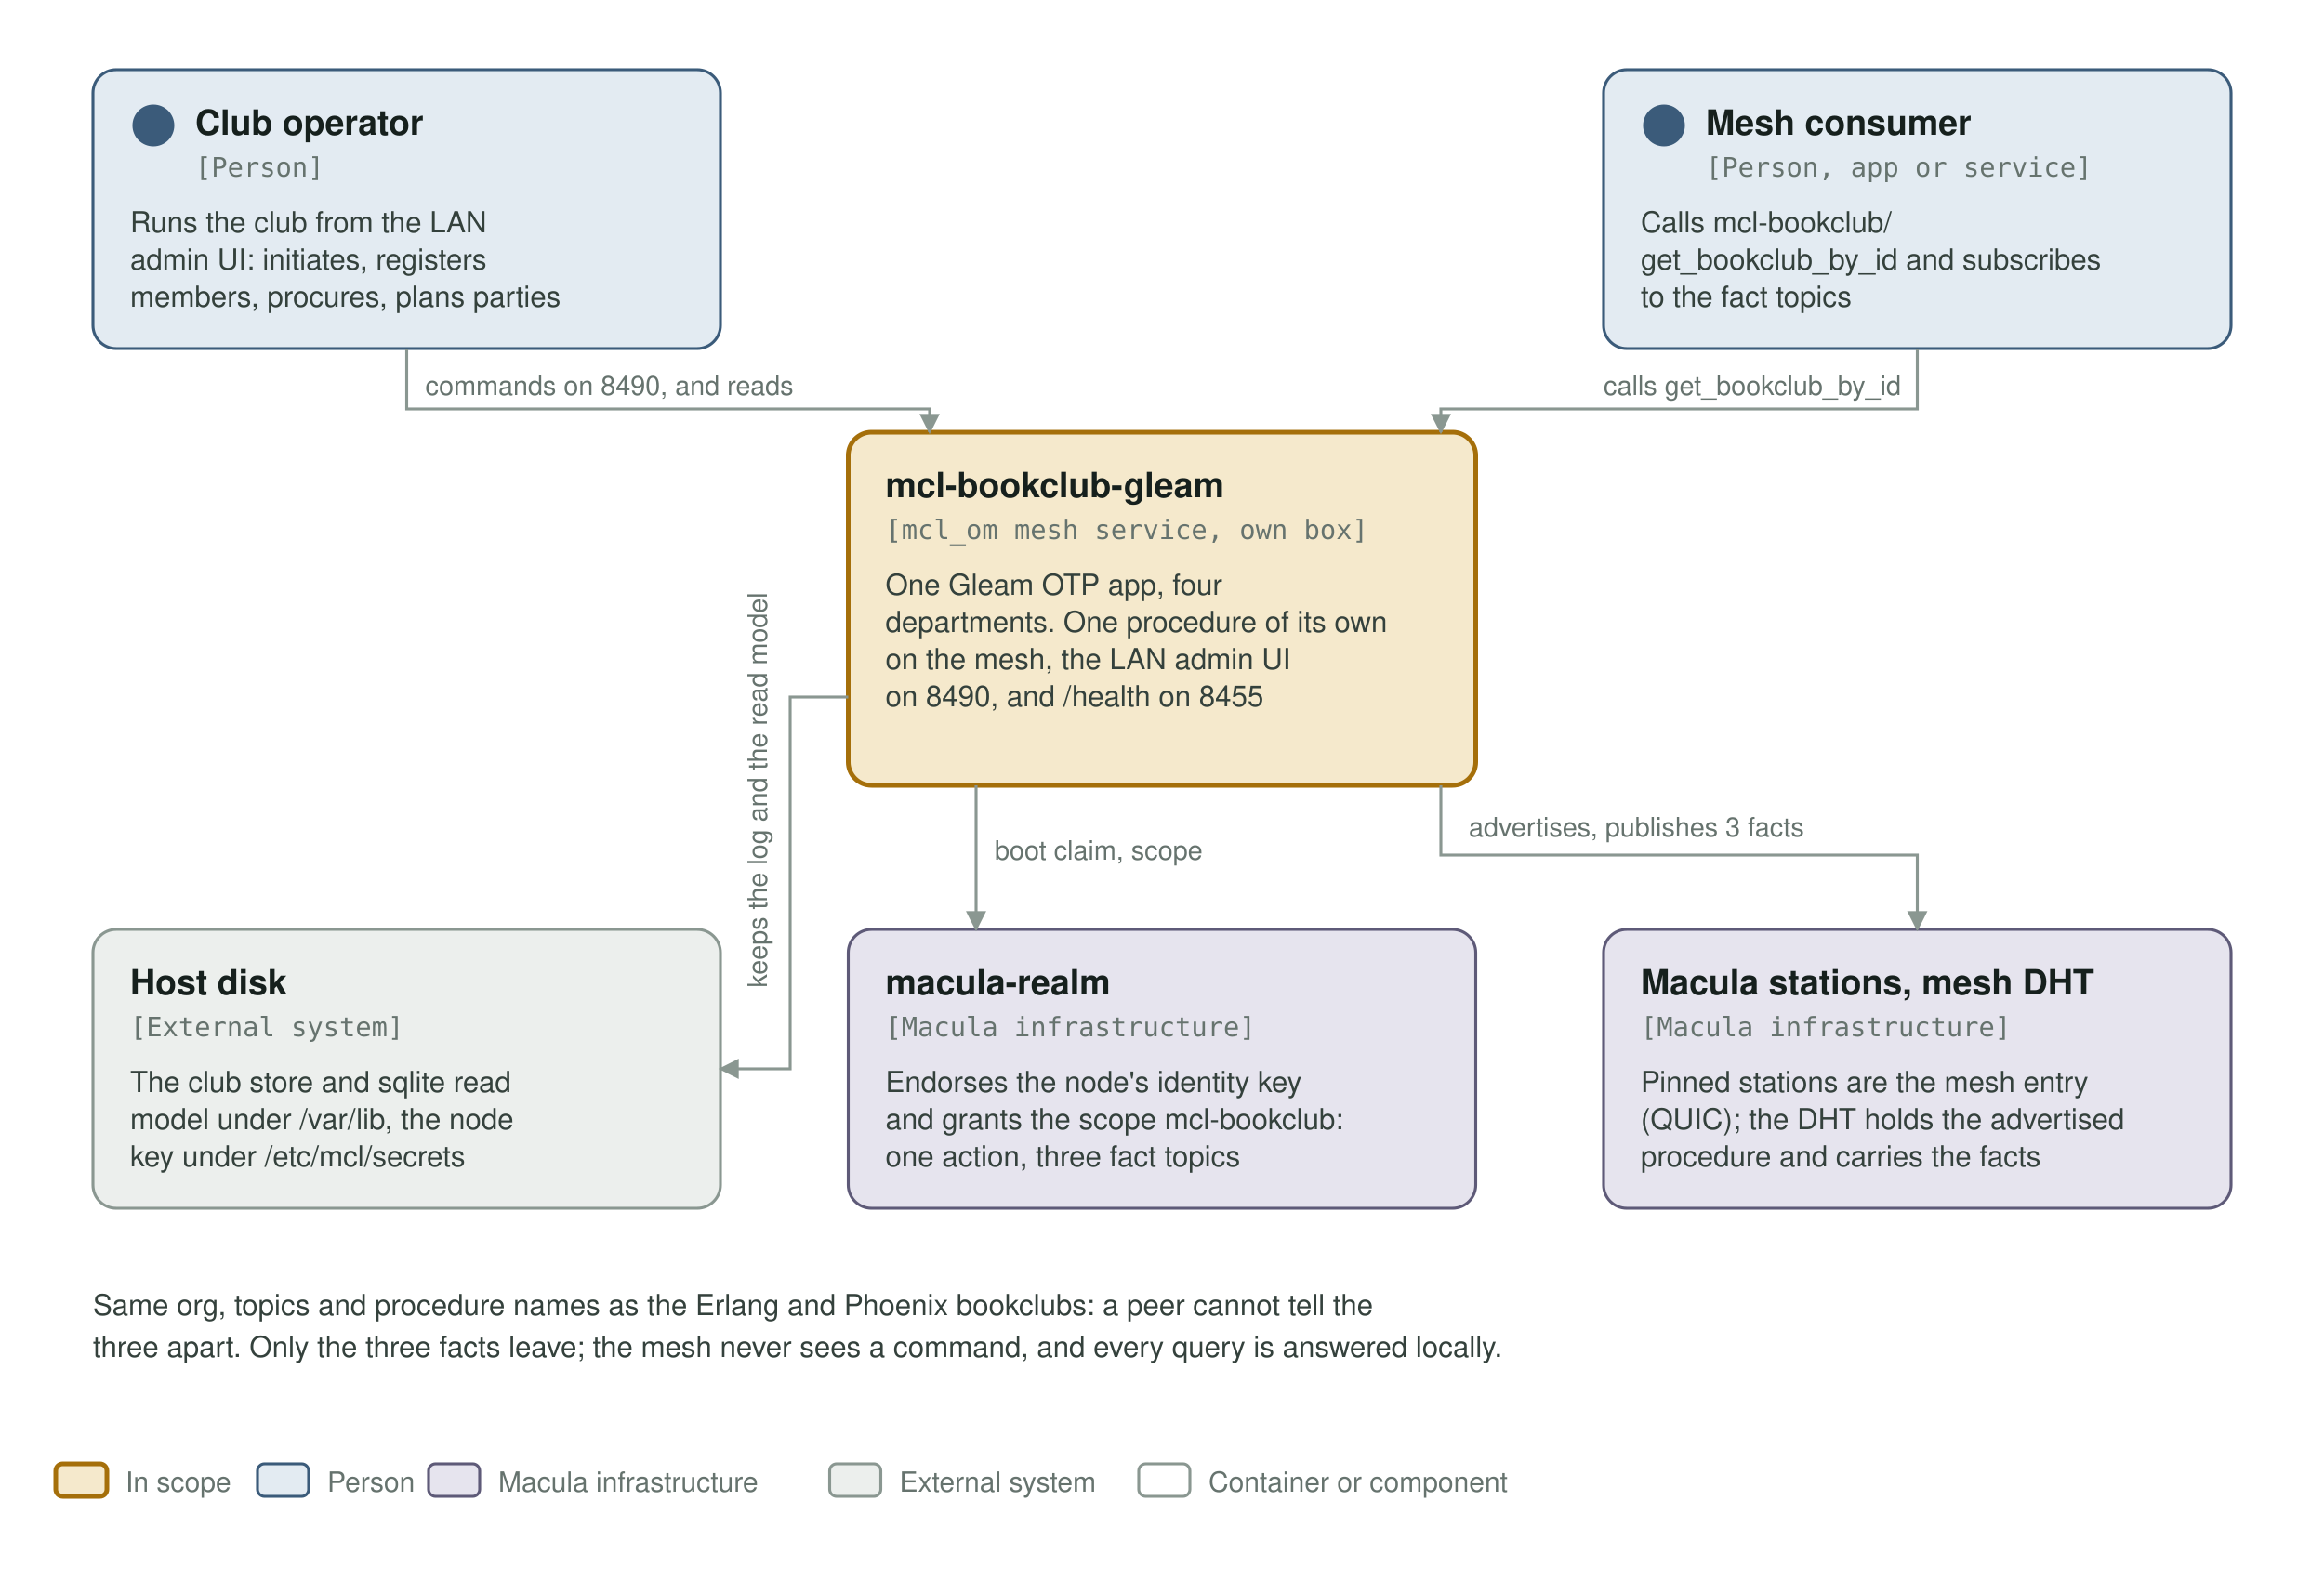
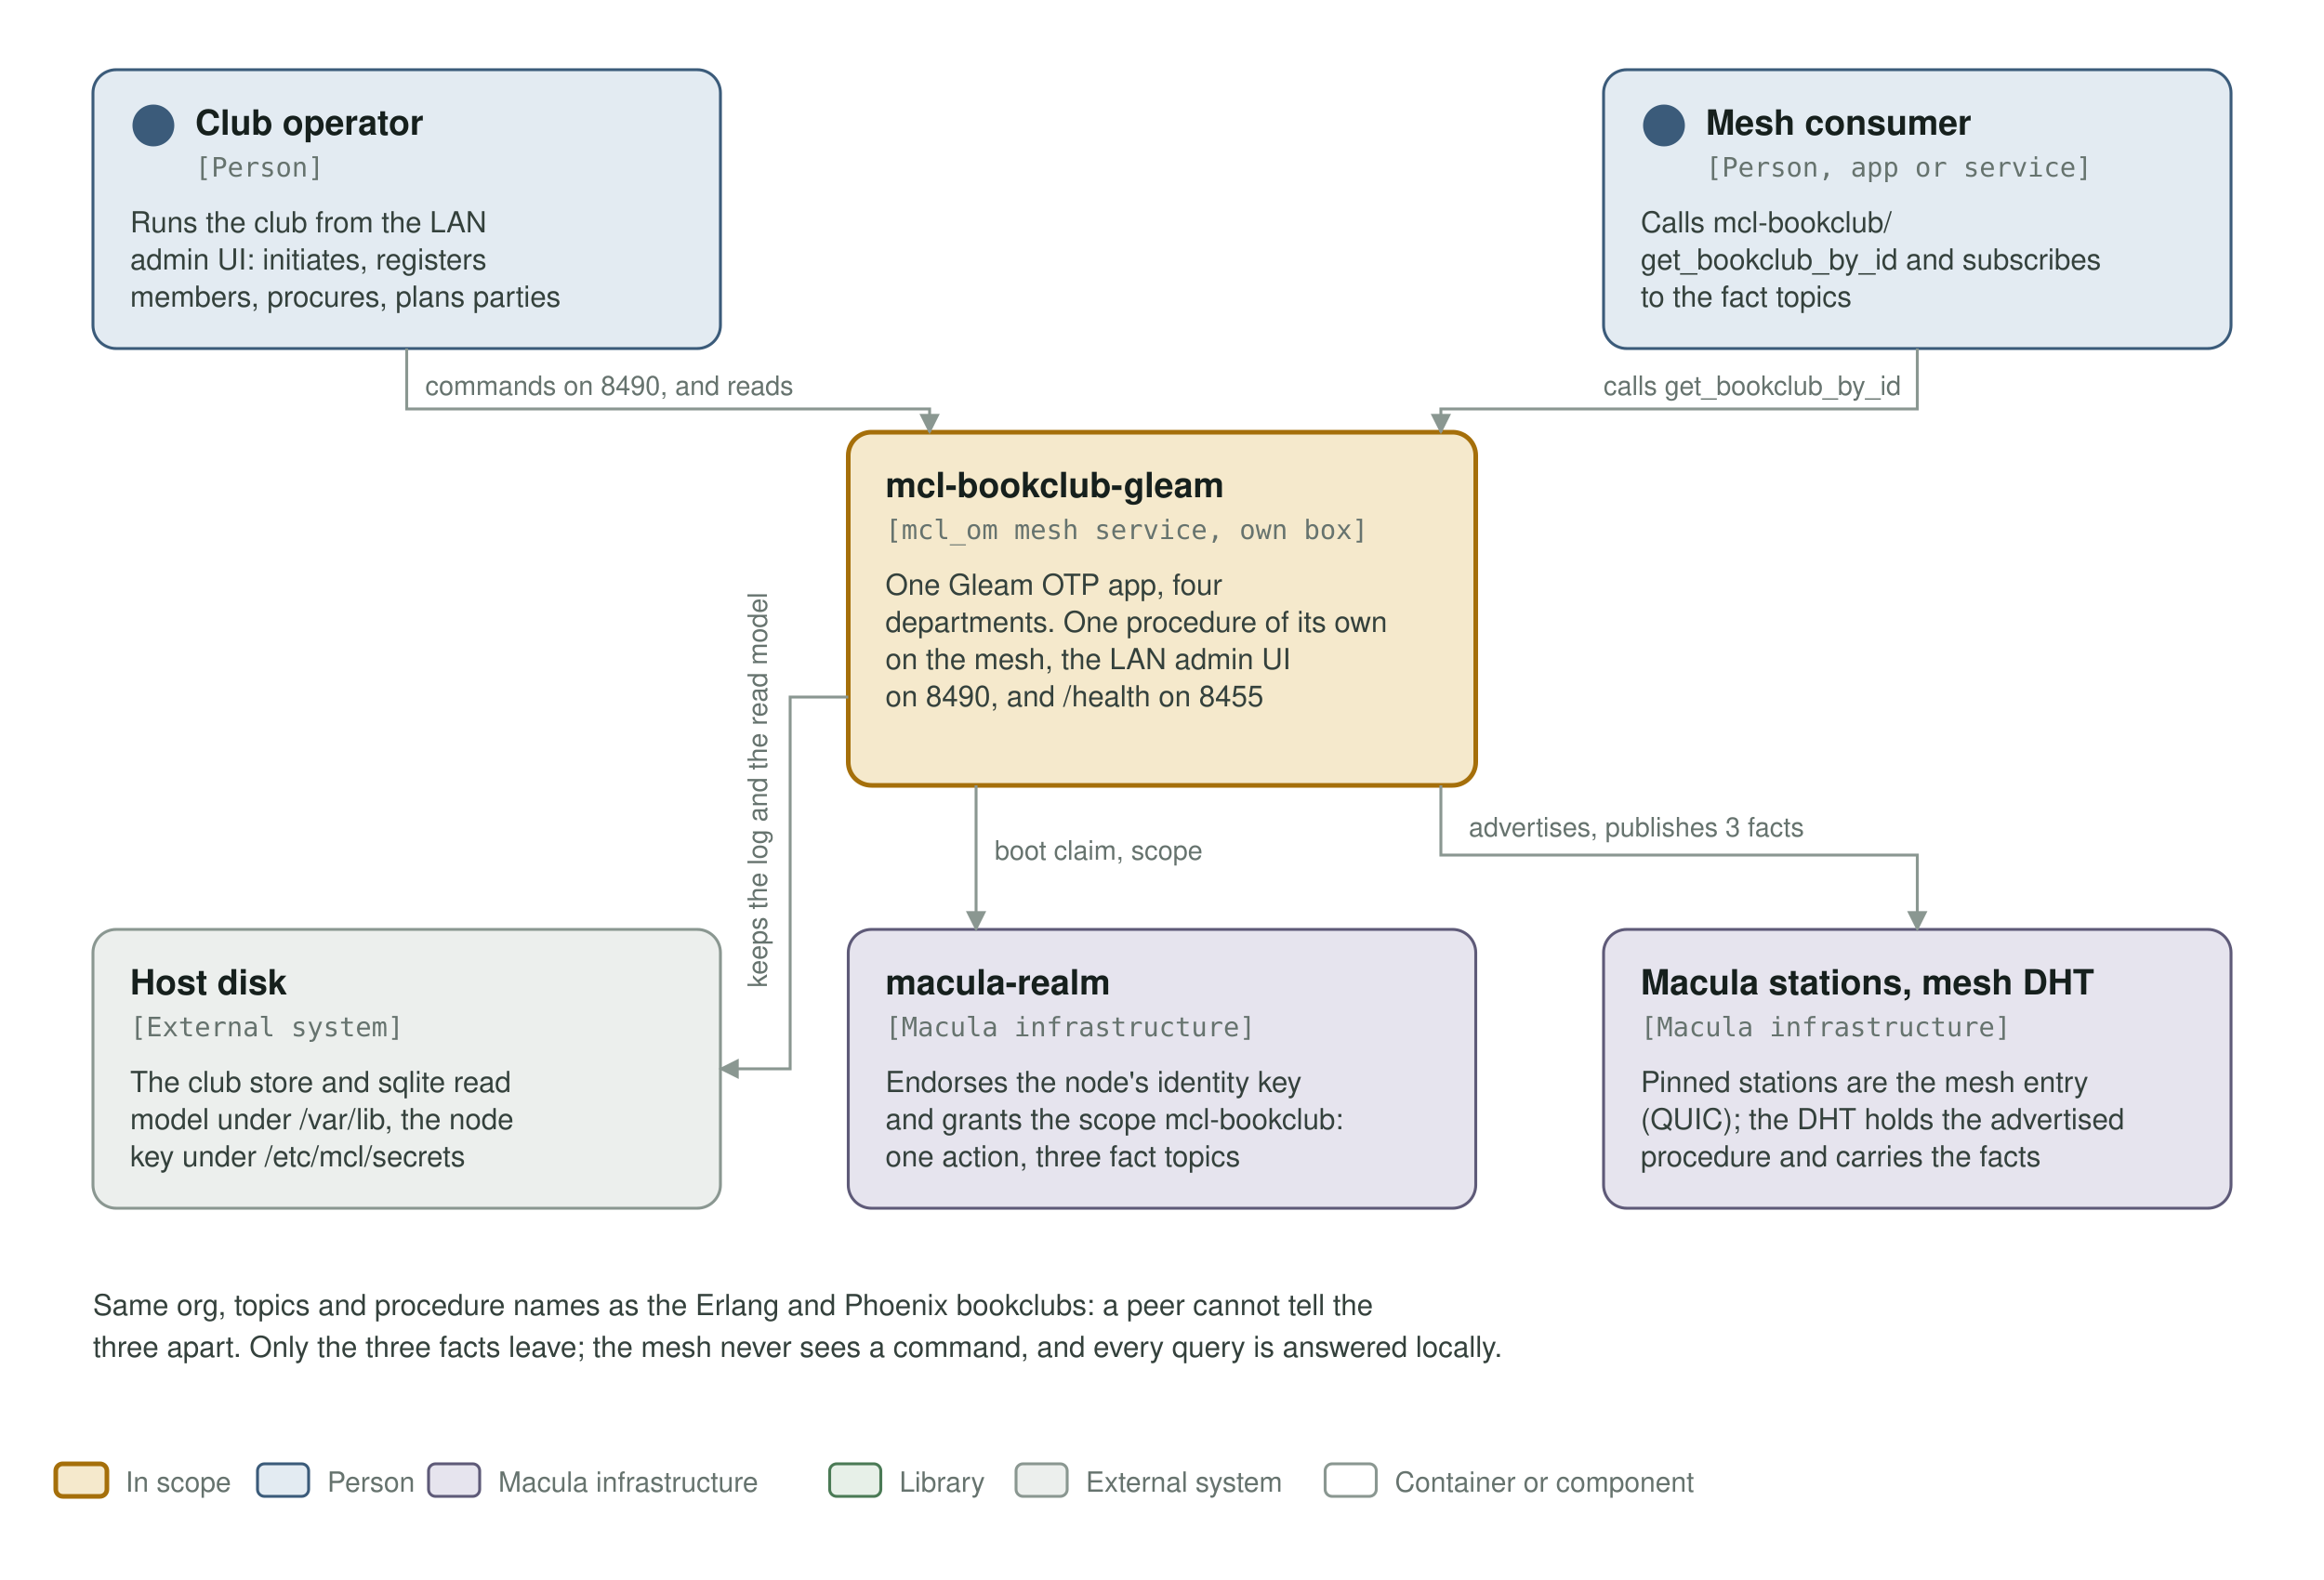
<svg xmlns="http://www.w3.org/2000/svg" viewBox="0 0 1000 680" role="img" aria-label="mcl-bookclub-gleam system context">
  <style>
.t-name { font-family: "Atkinson Hyperlegible", "Segoe UI", system-ui, -apple-system, Helvetica, Arial, sans-serif; font-size: 15px; font-weight: 700; }
.t-desc { font-family: "Atkinson Hyperlegible", "Segoe UI", system-ui, -apple-system, Helvetica, Arial, sans-serif; font-size: 12.5px; }
.t-rel { font-family: "Atkinson Hyperlegible", "Segoe UI", system-ui, -apple-system, Helvetica, Arial, sans-serif; font-size: 11.5px; paint-order: stroke; stroke-width: 4px; stroke-linejoin: round; }
.t-code { font-family: "JetBrains Mono", ui-monospace, Menlo, Consolas, monospace; font-size: 13px; font-weight: 600; }
.t-type { font-family: "JetBrains Mono", ui-monospace, Menlo, Consolas, monospace; font-size: 11.5px; }
.t-bound { font-family: "JetBrains Mono", ui-monospace, Menlo, Consolas, monospace; font-size: 12px; font-weight: 600; }
.t-leg { font-family: "Atkinson Hyperlegible", "Segoe UI", system-ui, -apple-system, Helvetica, Arial, sans-serif; font-size: 12px; }
.edge { fill: none; stroke-width: 1.25; }
.edge-later { fill: none; stroke-width: 1.25; stroke-dasharray: 5 4; }
.bg { fill: #FFFFFF; }
.b-sys { fill: #F5E9CC; stroke: #A56F0A; stroke-width: 2; }
.b-per { fill: #E3EBF2; stroke: #3B5B7A; stroke-width: 1.25; }
.b-mac { fill: #E6E4EE; stroke: #5E5A78; stroke-width: 1.25; }
+ .b-lib { fill: #E7F0E8; stroke: #4A7A55; stroke-width: 1.25; }
.b-ext { fill: #ECEFED; stroke: #8A9791; stroke-width: 1.25; }
.b-cmp { fill: #FFFFFF; stroke: #8A9791; stroke-width: 1.25; }
.b-later { fill: none; stroke: #8A9791; stroke-width: 1.25; stroke-dasharray: 5 4; }
.bound { fill: none; stroke: #B3BDB8; stroke-width: 1; }
.head { fill: #3B5B7A; }
.t-name, .t-code { fill: #16201D; }
.t-type, .t-bound, .t-leg { fill: #66736E; }
.t-desc { fill: #34413C; }
.t-rel { fill: #66736E; stroke: #FFFFFF; }
.edge, .edge-later { stroke: #8A9791; }
.arrowhead { fill: #8A9791; }
@media (prefers-color-scheme: dark) {
.bg { fill: #171F1C; }
.b-sys { fill: #3A2E13; stroke: #E3AA3C; }
.b-per { fill: #1D2A36; stroke: #8EB4D8; }
.b-mac { fill: #26243A; stroke: #A9A4C8; }
+ .b-lib { fill: #1A241C; stroke: #8FBE9B; }
.b-ext { fill: #1C2421; stroke: #7D8B85; }
.b-cmp { fill: #171F1C; stroke: #7D8B85; }
.b-later { stroke: #7D8B85; }
.bound { stroke: #4A5752; }
.head { fill: #8EB4D8; }
.t-name, .t-code { fill: #E6ECE9; }
.t-type, .t-bound, .t-leg { fill: #93A09A; }
.t-desc { fill: #C3CDC8; }
.t-rel { fill: #93A09A; stroke: #171F1C; }
.edge, .edge-later { stroke: #7D8B85; }
.arrowhead { fill: #7D8B85; }
}
</style>
  <defs>
    <marker id="a" viewBox="0 0 10 10" refX="9" refY="5" markerWidth="7" markerHeight="7" orient="auto-start-reverse">
      <path class="arrowhead" d="M0 0L10 5L0 10z" />
    </marker>
  </defs>
  <rect class="bg" x="0" y="0" width="1000" height="680" />
  <rect class="b-per" x="40" y="30" width="270" height="120" rx="10" />
  <circle class="head" cx="66" cy="54" r="9" />
  <text class="t-name" x="84" y="58">Club operator</text>
  <text class="t-type" x="84" y="76">[Person]</text>
  <text class="t-desc" x="56" y="100">Runs the club from the LAN</text>
  <text class="t-desc" x="56" y="116">admin UI: initiates, registers</text>
  <text class="t-desc" x="56" y="132">members, procures, plans parties</text>
  <rect class="b-per" x="690" y="30" width="270" height="120" rx="10" />
  <circle class="head" cx="716" cy="54" r="9" />
  <text class="t-name" x="734" y="58">Mesh consumer</text>
  <text class="t-type" x="734" y="76">[Person, app or service]</text>
  <text class="t-desc" x="706" y="100">Calls mcl-bookclub/</text>
  <text class="t-desc" x="706" y="116">get_bookclub_by_id and subscribes</text>
  <text class="t-desc" x="706" y="132">to the fact topics</text>
  <rect class="b-sys" x="365" y="186" width="270" height="152" rx="10" />
  <text class="t-name" x="381" y="214">mcl-bookclub-gleam</text>
  <text class="t-type" x="381" y="232">[mcl_om mesh service, own box]</text>
  <text class="t-desc" x="381" y="256">One Gleam OTP app, four</text>
  <text class="t-desc" x="381" y="272">departments. One procedure of its own</text>
  <text class="t-desc" x="381" y="288">on the mesh, the LAN admin UI</text>
  <text class="t-desc" x="381" y="304">on 8490, and /health on 8455</text>
  <rect class="b-ext" x="40" y="400" width="270" height="120" rx="10" />
  <text class="t-name" x="56" y="428">Host disk</text>
  <text class="t-type" x="56" y="446">[External system]</text>
  <text class="t-desc" x="56" y="470">The club store and sqlite read</text>
  <text class="t-desc" x="56" y="486">model under /var/lib, the node</text>
  <text class="t-desc" x="56" y="502">key under /etc/mcl/secrets</text>
  <rect class="b-mac" x="365" y="400" width="270" height="120" rx="10" />
  <text class="t-name" x="381" y="428">macula-realm</text>
  <text class="t-type" x="381" y="446">[Macula infrastructure]</text>
  <text class="t-desc" x="381" y="470">Endorses the node's identity key</text>
  <text class="t-desc" x="381" y="486">and grants the scope mcl-bookclub:</text>
  <text class="t-desc" x="381" y="502">one action, three fact topics</text>
  <rect class="b-mac" x="690" y="400" width="270" height="120" rx="10" />
  <text class="t-name" x="706" y="428">Macula stations, mesh DHT</text>
  <text class="t-type" x="706" y="446">[Macula infrastructure]</text>
  <text class="t-desc" x="706" y="470">Pinned stations are the mesh entry</text>
  <text class="t-desc" x="706" y="486">(QUIC); the DHT holds the advertised</text>
  <text class="t-desc" x="706" y="502">procedure and carries the facts</text>
  <path class="edge" d="M175 150V176H400V186" marker-end="url(#a)" />
  <text class="t-rel" x="183" y="170">commands on 8490, and reads</text>
  <path class="edge" d="M825 150V176H620V186" marker-end="url(#a)" />
  <text class="t-rel" x="690" y="170">calls get_bookclub_by_id</text>
  <path class="edge" d="M420 338V400" marker-end="url(#a)" />
  <text class="t-rel" x="428" y="370">boot claim, scope</text>
  <path class="edge" d="M620 338V368H825V400" marker-end="url(#a)" />
  <text class="t-rel" x="632" y="360">advertises, publishes 3 facts</text>
  <path class="edge" d="M365 300H340V460H310" marker-end="url(#a)" />
  <text class="t-rel" x="330" y="340" text-anchor="middle" transform="rotate(-90 330 340)">keeps the log and the read model</text>
  <text class="t-desc" x="40" y="566">Same org, topics and procedure names as the Erlang and Phoenix bookclubs: a peer cannot tell the</text>
  <text class="t-desc" x="40" y="584">three apart. Only the three facts leave; the mesh never sees a command, and every query is answered locally.</text>
  <rect class="b-sys" x="24" y="630" width="22" height="14" rx="3" />
  <text class="t-leg" x="54" y="642">In scope</text>
  <rect class="b-per" x="110.8" y="630" width="22" height="14" rx="3" />
  <text class="t-leg" x="140.8" y="642">Person</text>
  <rect class="b-mac" x="184.4" y="630" width="22" height="14" rx="3" />
  <text class="t-leg" x="214.4" y="642">Macula infrastructure</text>
-   <rect class="b-ext" x="357.0" y="630" width="22" height="14" rx="3" />
-   <text class="t-leg" x="387.0" y="642">External system</text>
-   <rect class="b-cmp" x="490.0" y="630" width="22" height="14" rx="3" />
-   <text class="t-leg" x="520.0" y="642">Container or component</text>
+   <rect class="b-lib" x="357.0" y="630" width="22" height="14" rx="3" />
+   <text class="t-leg" x="387.0" y="642">Library</text>
+   <rect class="b-ext" x="437.2" y="630" width="22" height="14" rx="3" />
+   <text class="t-leg" x="467.2" y="642">External system</text>
+   <rect class="b-cmp" x="570.2" y="630" width="22" height="14" rx="3" />
+   <text class="t-leg" x="600.2" y="642">Container or component</text>
</svg>
